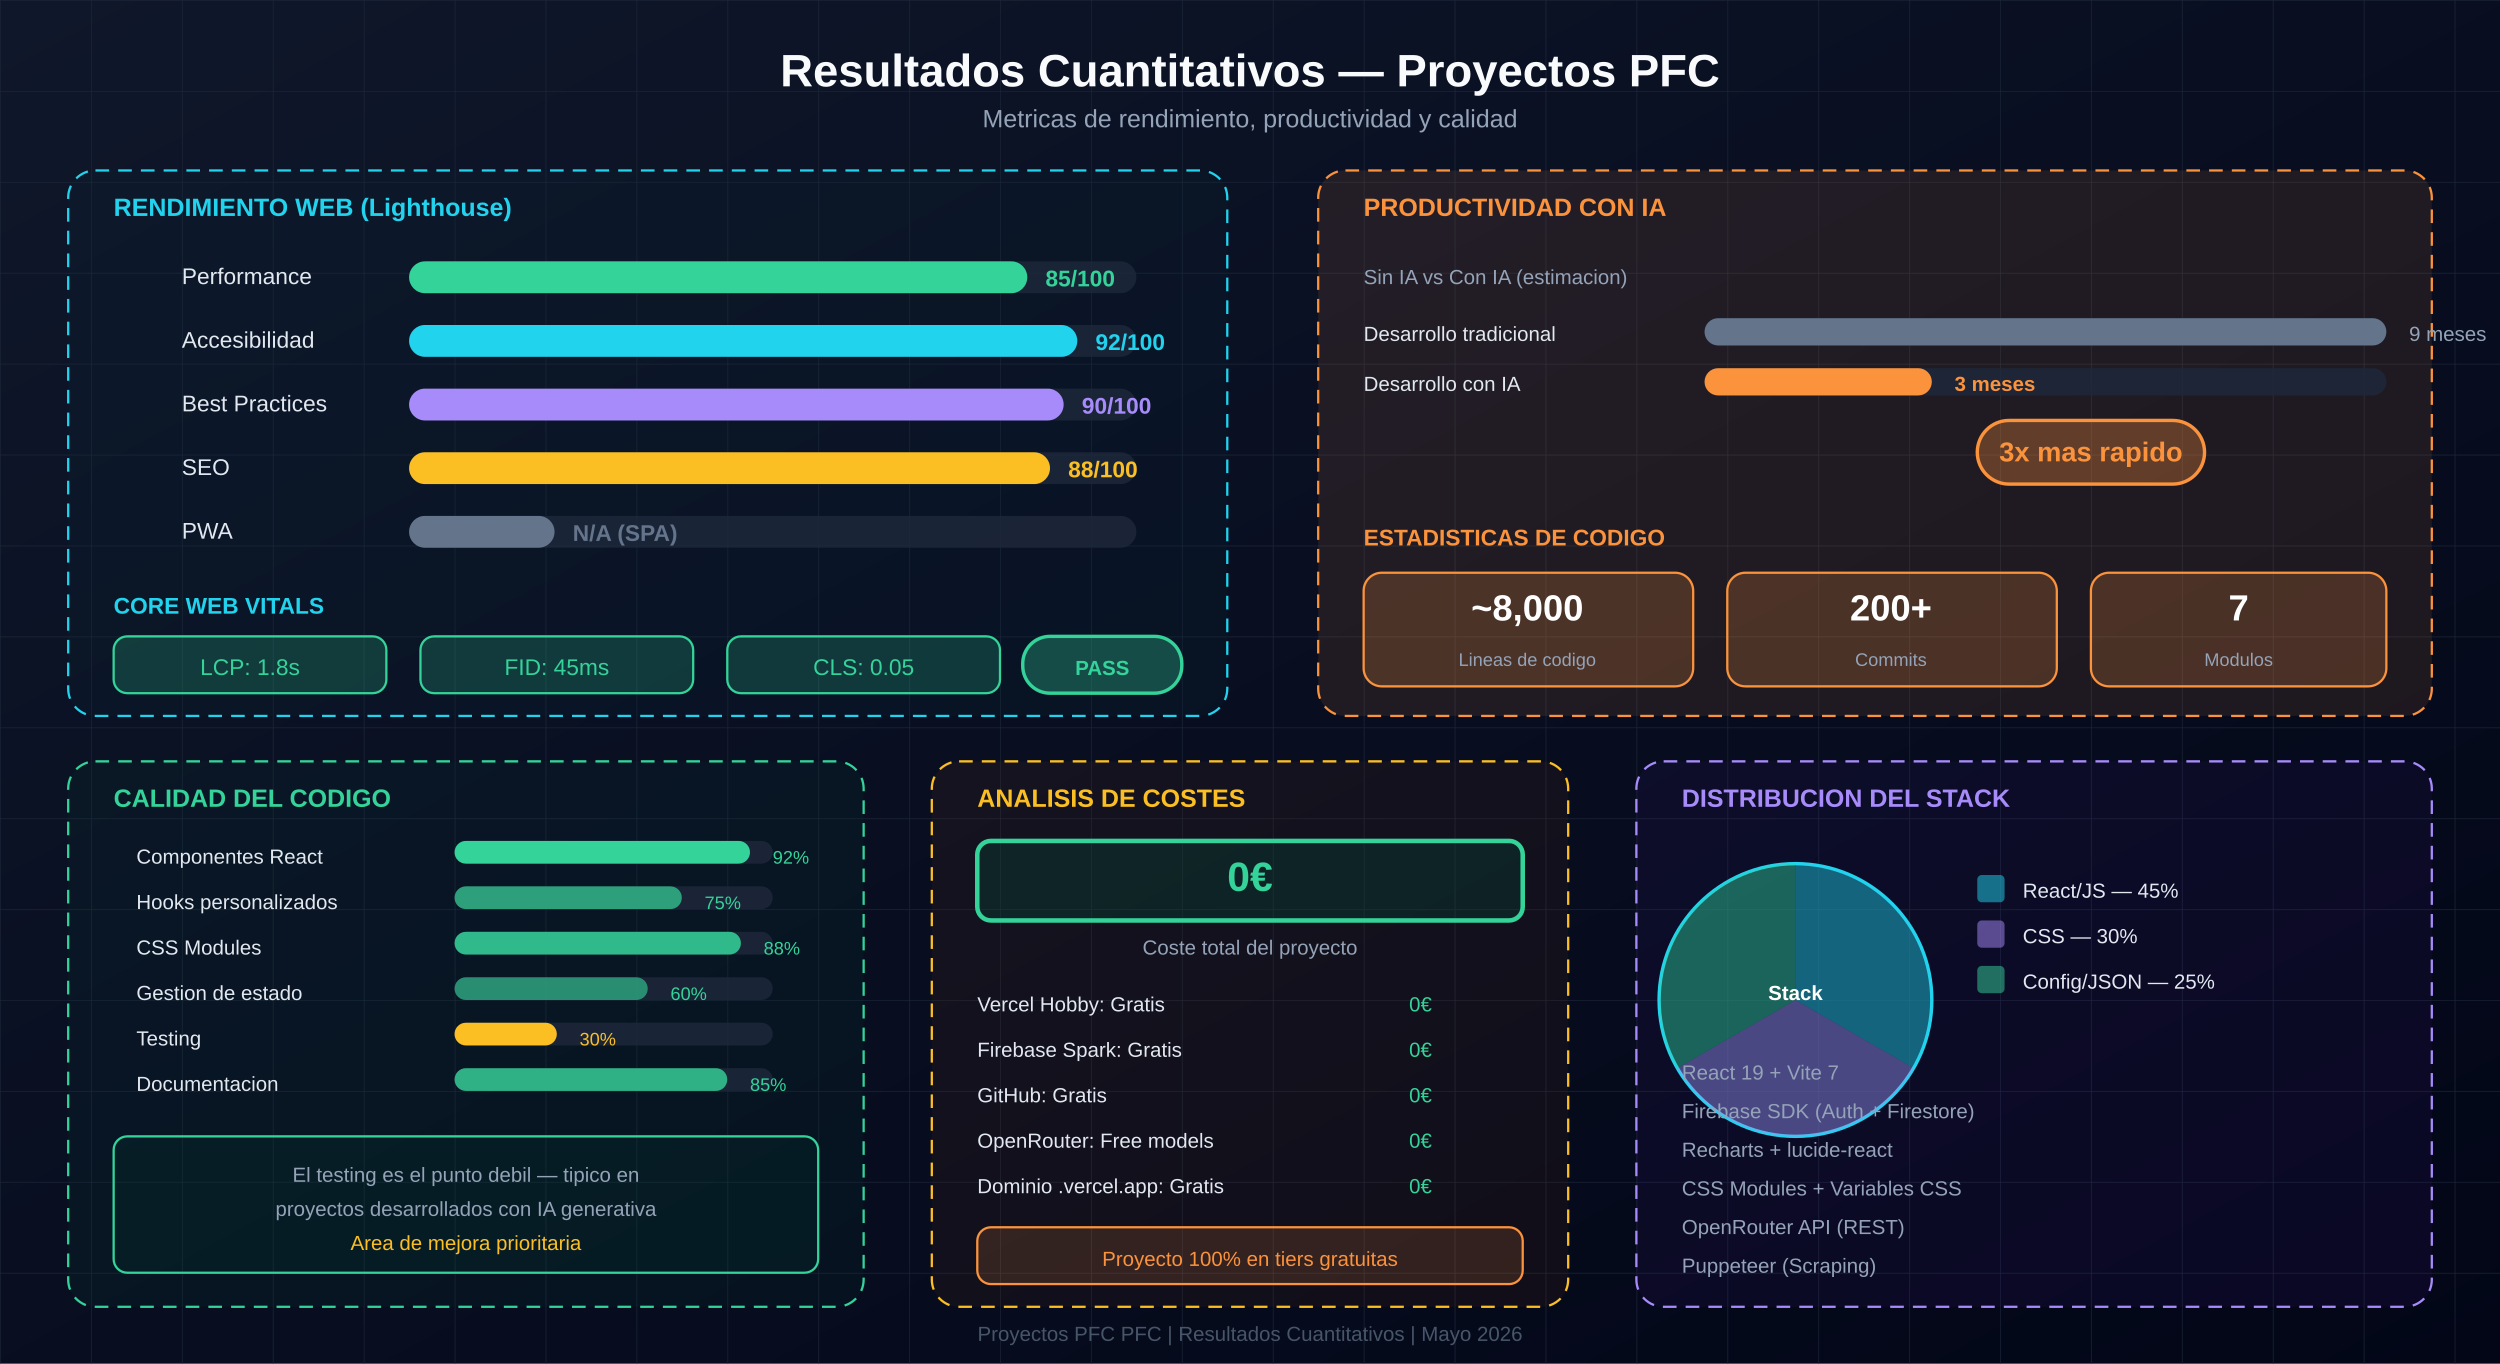
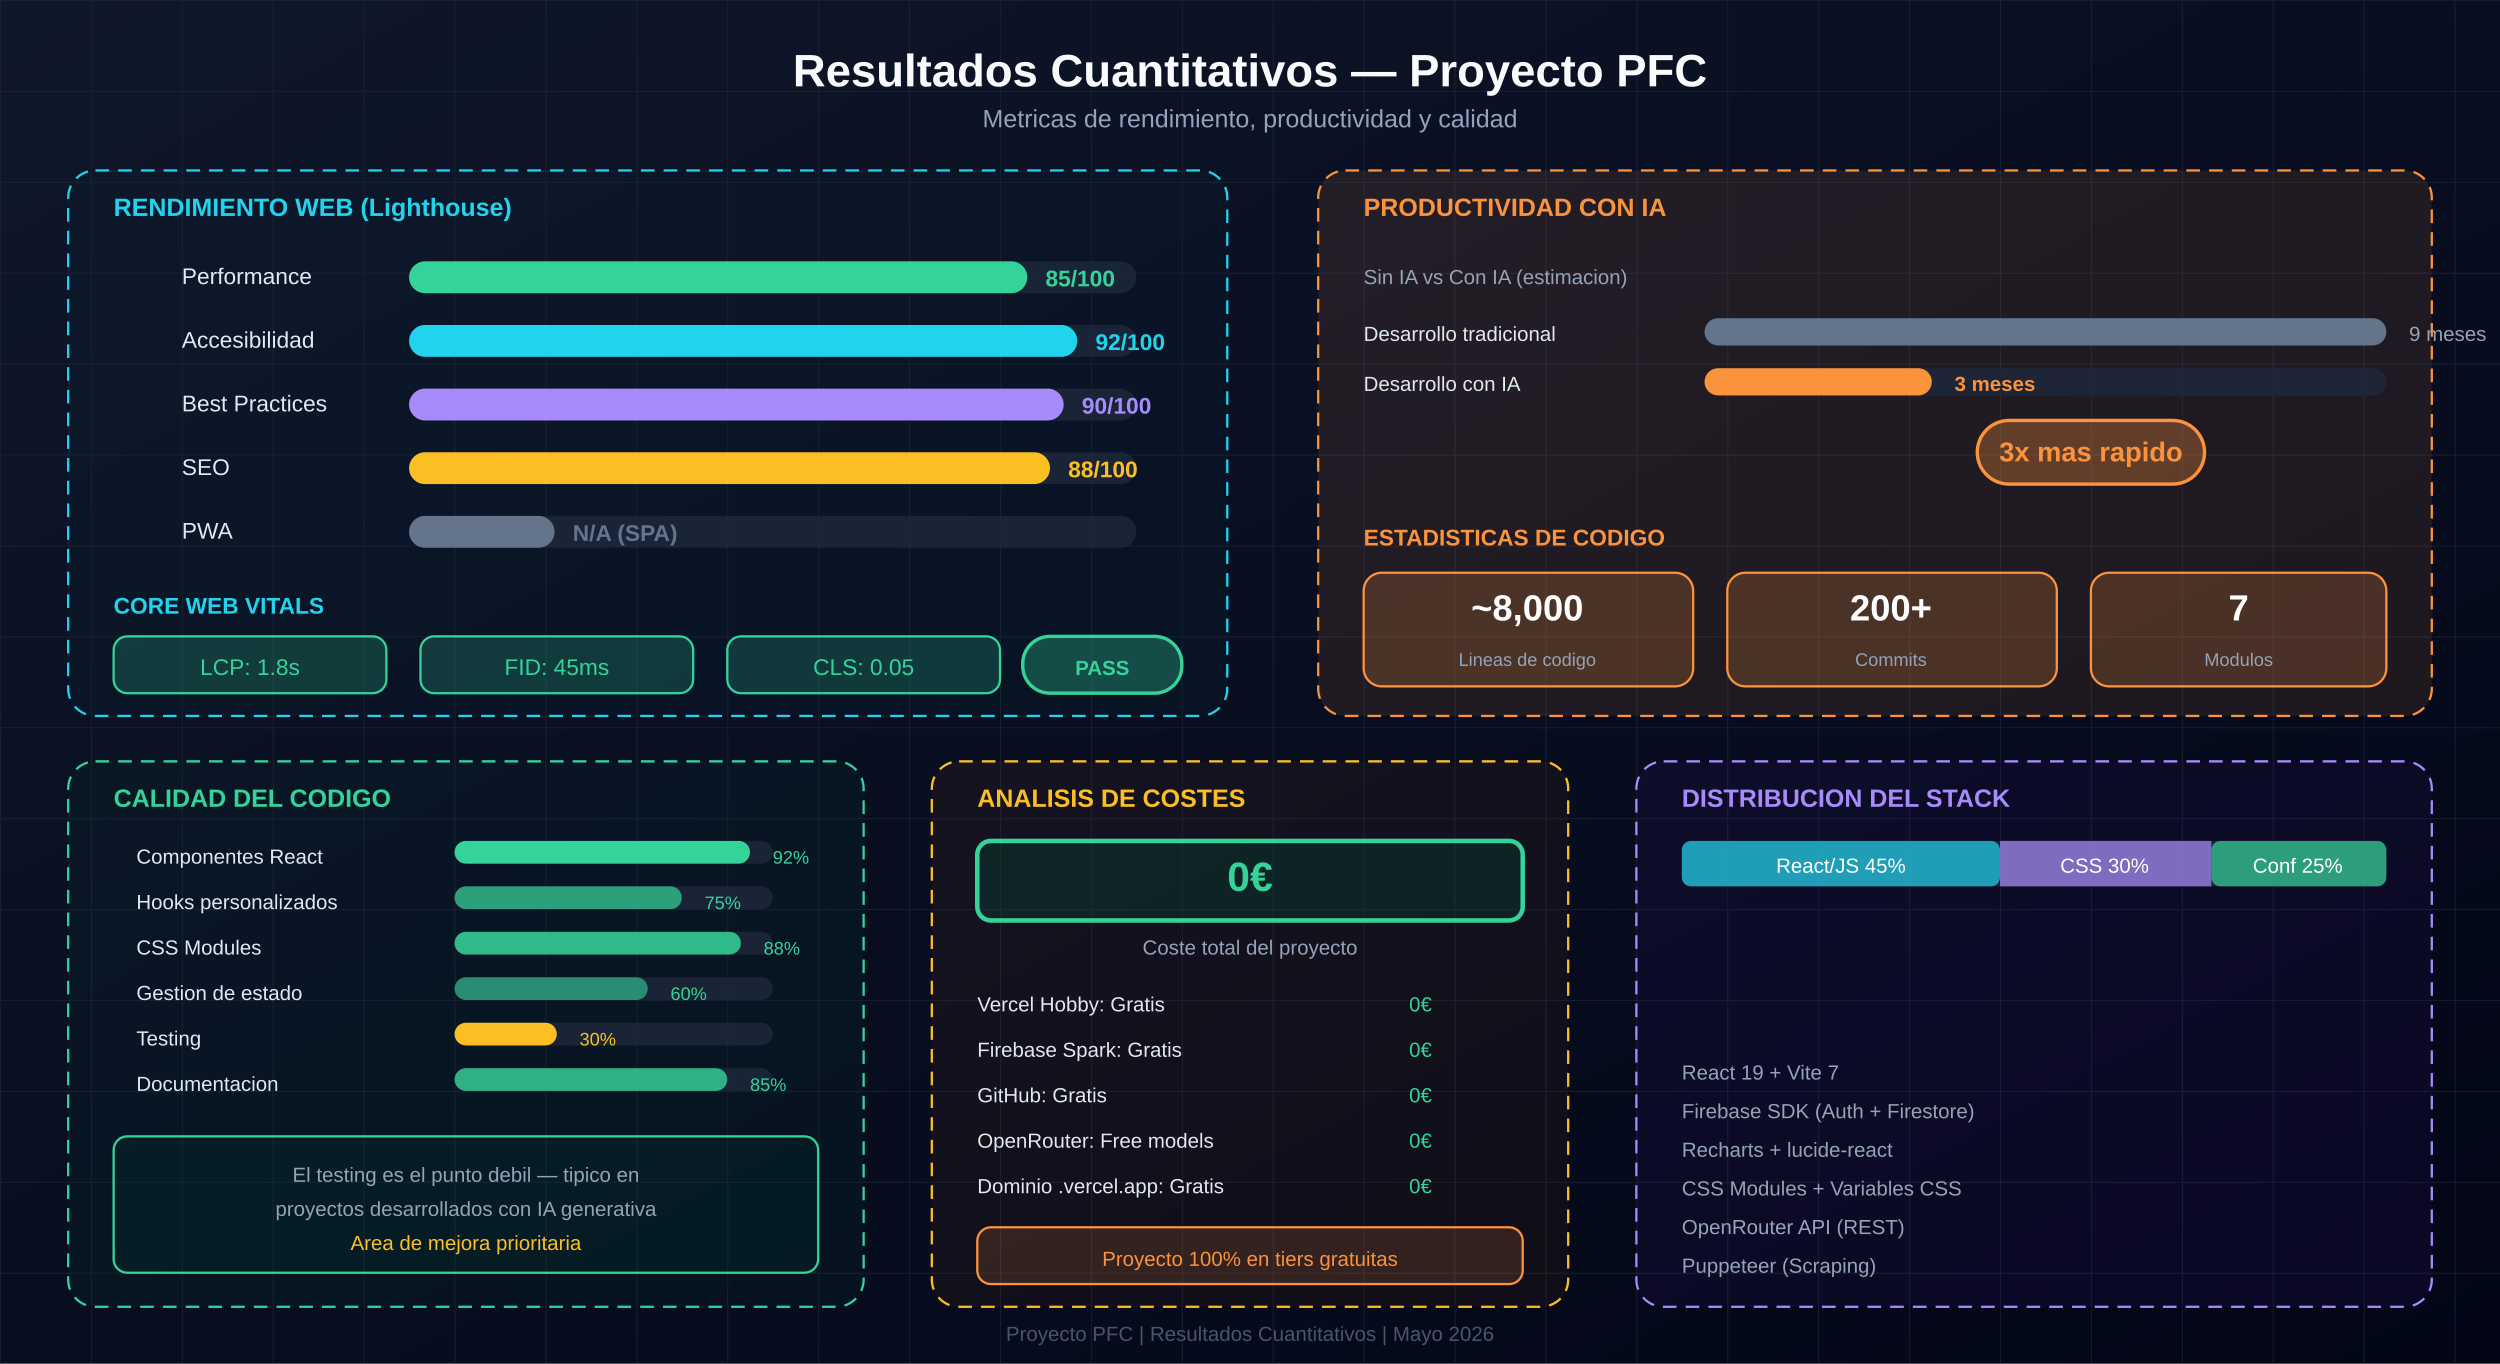
<svg xmlns="http://www.w3.org/2000/svg" viewBox="0 0 1100 600" font-family="'Segoe UI', Arial, sans-serif">
  <defs>
    <linearGradient id="bg" x1="0%" y1="0%" x2="100%" y2="100%">
      <stop offset="0%" style="stop-color:#0f172a" />
      <stop offset="100%" style="stop-color:#020617" />
    </linearGradient>
    <pattern id="grid" width="40" height="40" patternUnits="userSpaceOnUse">
      <path d="M 40 0 L 0 0 0 40" fill="none" stroke="#1e293b" stroke-width="0.5" />
    </pattern>
    <marker id="arrow" markerWidth="10" markerHeight="7" refX="9" refY="3.5" orient="auto">
      <polygon points="0 0, 10 3.5, 0 7" fill="#64748b" />
    </marker>
  </defs>
  <rect width="1100" height="600" fill="url(#bg)" />
  <rect width="1100" height="600" fill="url(#grid)" />
-   <text x="550" y="38" fill="#f8fafc" font-size="20" font-weight="700" text-anchor="middle">Resultados Cuantitativos — Proyectos PFC</text>
+   <text x="550" y="38" fill="#f8fafc" font-size="20" font-weight="700" text-anchor="middle">Resultados Cuantitativos — Proyecto PFC</text>
  <text x="550" y="56" fill="#94a3b8" font-size="11" text-anchor="middle">Metricas de rendimiento, productividad y calidad</text>
  <rect x="30" y="75" width="510" height="240" rx="12" fill="rgba(8, 51, 68, 0.1)" stroke="#22d3ee" stroke-width="1" stroke-dasharray="6,4" />
  <text x="50" y="95" fill="#22d3ee" font-size="11" font-weight="600">RENDIMIENTO WEB (Lighthouse)</text>
  <text x="80" y="125" fill="#e2e8f0" font-size="10">Performance</text>
  <rect x="180" y="115" width="320" height="14" rx="7" fill="rgba(30, 41, 59, 0.8)" />
  <rect x="180" y="115" width="272" height="14" rx="7" fill="#34d399" />
  <text x="460" y="126" fill="#34d399" font-size="10" font-weight="600">85/100</text>
  <text x="80" y="153" fill="#e2e8f0" font-size="10">Accesibilidad</text>
  <rect x="180" y="143" width="320" height="14" rx="7" fill="rgba(30, 41, 59, 0.8)" />
  <rect x="180" y="143" width="294" height="14" rx="7" fill="#22d3ee" />
  <text x="482" y="154" fill="#22d3ee" font-size="10" font-weight="600">92/100</text>
  <text x="80" y="181" fill="#e2e8f0" font-size="10">Best Practices</text>
  <rect x="180" y="171" width="320" height="14" rx="7" fill="rgba(30, 41, 59, 0.8)" />
  <rect x="180" y="171" width="288" height="14" rx="7" fill="#a78bfa" />
  <text x="476" y="182" fill="#a78bfa" font-size="10" font-weight="600">90/100</text>
  <text x="80" y="209" fill="#e2e8f0" font-size="10">SEO</text>
  <rect x="180" y="199" width="320" height="14" rx="7" fill="rgba(30, 41, 59, 0.8)" />
  <rect x="180" y="199" width="282" height="14" rx="7" fill="#fbbf24" />
  <text x="470" y="210" fill="#fbbf24" font-size="10" font-weight="600">88/100</text>
  <text x="80" y="237" fill="#e2e8f0" font-size="10">PWA</text>
  <rect x="180" y="227" width="320" height="14" rx="7" fill="rgba(30, 41, 59, 0.8)" />
  <rect x="180" y="227" width="64" height="14" rx="7" fill="#64748b" />
  <text x="252" y="238" fill="#64748b" font-size="10" font-weight="600">N/A (SPA)</text>
  <text x="50" y="270" fill="#22d3ee" font-size="10" font-weight="600">CORE WEB VITALS</text>
  <rect x="50" y="280" width="120" height="25" rx="6" fill="rgba(52, 211, 153, 0.2)" stroke="#34d399" stroke-width="1" />
  <text x="110" y="297" fill="#34d399" font-size="10" text-anchor="middle">LCP: 1.8s</text>
  <rect x="185" y="280" width="120" height="25" rx="6" fill="rgba(52, 211, 153, 0.2)" stroke="#34d399" stroke-width="1" />
  <text x="245" y="297" fill="#34d399" font-size="10" text-anchor="middle">FID: 45ms</text>
  <rect x="320" y="280" width="120" height="25" rx="6" fill="rgba(52, 211, 153, 0.2)" stroke="#34d399" stroke-width="1" />
  <text x="380" y="297" fill="#34d399" font-size="10" text-anchor="middle">CLS: 0.05</text>
  <rect x="450" y="280" width="70" height="25" rx="12" fill="rgba(52, 211, 153, 0.3)" stroke="#34d399" stroke-width="1.5" />
  <text x="485" y="297" fill="#34d399" font-size="9" font-weight="700" text-anchor="middle">PASS</text>
  <rect x="580" y="75" width="490" height="240" rx="12" fill="rgba(251, 146, 60, 0.1)" stroke="#fb923c" stroke-width="1" stroke-dasharray="6,4" />
  <text x="600" y="95" fill="#fb923c" font-size="11" font-weight="600">PRODUCTIVIDAD CON IA</text>
  <text x="600" y="125" fill="#94a3b8" font-size="9">Sin IA vs Con IA (estimacion)</text>
  <text x="600" y="150" fill="#e2e8f0" font-size="9">Desarrollo tradicional</text>
  <rect x="750" y="140" width="300" height="12" rx="6" fill="rgba(30, 41, 59, 0.8)" />
  <rect x="750" y="140" width="300" height="12" rx="6" fill="#64748b" />
  <text x="1060" y="150" fill="#94a3b8" font-size="9">9 meses</text>
  <text x="600" y="172" fill="#e2e8f0" font-size="9">Desarrollo con IA</text>
  <rect x="750" y="162" width="300" height="12" rx="6" fill="rgba(30, 41, 59, 0.8)" />
  <rect x="750" y="162" width="100" height="12" rx="6" fill="#fb923c" />
  <text x="860" y="172" fill="#fb923c" font-size="9" font-weight="600">3 meses</text>
  <rect x="870" y="185" width="100" height="28" rx="14" fill="rgba(251, 146, 60, 0.3)" stroke="#fb923c" stroke-width="1.5" />
  <text x="920" y="203" fill="#fb923c" font-size="12" font-weight="700" text-anchor="middle">3x mas rapido</text>
  <text x="600" y="240" fill="#fb923c" font-size="10" font-weight="600">ESTADISTICAS DE CODIGO</text>
  <rect x="600" y="252" width="145" height="50" rx="8" fill="rgba(251, 146, 60, 0.2)" stroke="#fb923c" stroke-width="1" />
  <text x="672" y="273" fill="white" font-size="16" font-weight="700" text-anchor="middle">~8,000</text>
  <text x="672" y="293" fill="#94a3b8" font-size="8" text-anchor="middle">Lineas de codigo</text>
  <rect x="760" y="252" width="145" height="50" rx="8" fill="rgba(251, 146, 60, 0.2)" stroke="#fb923c" stroke-width="1" />
  <text x="832" y="273" fill="white" font-size="16" font-weight="700" text-anchor="middle">200+</text>
  <text x="832" y="293" fill="#94a3b8" font-size="8" text-anchor="middle">Commits</text>
  <rect x="920" y="252" width="130" height="50" rx="8" fill="rgba(251, 146, 60, 0.2)" stroke="#fb923c" stroke-width="1" />
  <text x="985" y="273" fill="white" font-size="16" font-weight="700" text-anchor="middle">7</text>
  <text x="985" y="293" fill="#94a3b8" font-size="8" text-anchor="middle">Modulos</text>
  <rect x="30" y="335" width="350" height="240" rx="12" fill="rgba(6, 78, 59, 0.1)" stroke="#34d399" stroke-width="1" stroke-dasharray="6,4" />
  <text x="50" y="355" fill="#34d399" font-size="11" font-weight="600">CALIDAD DEL CODIGO</text>
  <text x="60" y="380" fill="#e2e8f0" font-size="9">Componentes React</text>
  <rect x="200" y="370" width="140" height="10" rx="5" fill="rgba(30, 41, 59, 0.8)" />
  <rect x="200" y="370" width="130" height="10" rx="5" fill="#34d399" />
  <text x="340" y="380" fill="#34d399" font-size="8">92%</text>
  <text x="60" y="400" fill="#e2e8f0" font-size="9">Hooks personalizados</text>
  <rect x="200" y="390" width="140" height="10" rx="5" fill="rgba(30, 41, 59, 0.8)" />
  <rect x="200" y="390" width="100" height="10" rx="5" fill="#34d399" opacity="0.7" />
  <text x="310" y="400" fill="#34d399" font-size="8">75%</text>
  <text x="60" y="420" fill="#e2e8f0" font-size="9">CSS Modules</text>
  <rect x="200" y="410" width="140" height="10" rx="5" fill="rgba(30, 41, 59, 0.8)" />
  <rect x="200" y="410" width="126" height="10" rx="5" fill="#34d399" opacity="0.85" />
  <text x="336" y="420" fill="#34d399" font-size="8">88%</text>
  <text x="60" y="440" fill="#e2e8f0" font-size="9">Gestion de estado</text>
  <rect x="200" y="430" width="140" height="10" rx="5" fill="rgba(30, 41, 59, 0.8)" />
  <rect x="200" y="430" width="85" height="10" rx="5" fill="#34d399" opacity="0.6" />
  <text x="295" y="440" fill="#34d399" font-size="8">60%</text>
  <text x="60" y="460" fill="#e2e8f0" font-size="9">Testing</text>
  <rect x="200" y="450" width="140" height="10" rx="5" fill="rgba(30, 41, 59, 0.8)" />
  <rect x="200" y="450" width="45" height="10" rx="5" fill="#fbbf24" />
  <text x="255" y="460" fill="#fbbf24" font-size="8">30%</text>
  <text x="60" y="480" fill="#e2e8f0" font-size="9">Documentacion</text>
  <rect x="200" y="470" width="140" height="10" rx="5" fill="rgba(30, 41, 59, 0.8)" />
  <rect x="200" y="470" width="120" height="10" rx="5" fill="#34d399" opacity="0.8" />
  <text x="330" y="480" fill="#34d399" font-size="8">85%</text>
  <rect x="50" y="500" width="310" height="60" rx="6" fill="rgba(6, 78, 59, 0.15)" stroke="#34d399" stroke-width="1" />
  <text x="205" y="520" fill="#94a3b8" font-size="9" text-anchor="middle">El testing es el punto debil — tipico en</text>
  <text x="205" y="535" fill="#94a3b8" font-size="9" text-anchor="middle">proyectos desarrollados con IA generativa</text>
  <text x="205" y="550" fill="#fbbf24" font-size="9" text-anchor="middle">Area de mejora prioritaria</text>
  <rect x="410" y="335" width="280" height="240" rx="12" fill="rgba(120, 53, 15, 0.1)" stroke="#fbbf24" stroke-width="1" stroke-dasharray="6,4" />
  <text x="430" y="355" fill="#fbbf24" font-size="11" font-weight="600">ANALISIS DE COSTES</text>
  <rect x="430" y="370" width="240" height="35" rx="6" fill="rgba(6, 78, 59, 0.3)" stroke="#34d399" stroke-width="2" />
  <text x="550" y="392" fill="#34d399" font-size="18" font-weight="700" text-anchor="middle">0€</text>
  <text x="550" y="420" fill="#94a3b8" font-size="9" text-anchor="middle">Coste total del proyecto</text>
  <text x="430" y="445" fill="#e2e8f0" font-size="9">Vercel Hobby: Gratis</text>
  <text x="620" y="445" fill="#34d399" font-size="9">0€</text>
  <text x="430" y="465" fill="#e2e8f0" font-size="9">Firebase Spark: Gratis</text>
  <text x="620" y="465" fill="#34d399" font-size="9">0€</text>
  <text x="430" y="485" fill="#e2e8f0" font-size="9">GitHub: Gratis</text>
  <text x="620" y="485" fill="#34d399" font-size="9">0€</text>
  <text x="430" y="505" fill="#e2e8f0" font-size="9">OpenRouter: Free models</text>
  <text x="620" y="505" fill="#34d399" font-size="9">0€</text>
  <text x="430" y="525" fill="#e2e8f0" font-size="9">Dominio .vercel.app: Gratis</text>
  <text x="620" y="525" fill="#34d399" font-size="9">0€</text>
  <rect x="430" y="540" width="240" height="25" rx="6" fill="rgba(251, 146, 60, 0.15)" stroke="#fb923c" stroke-width="1" />
  <text x="550" y="557" fill="#fb923c" font-size="9" text-anchor="middle">Proyecto 100% en tiers gratuitas</text>
  <rect x="720" y="335" width="350" height="240" rx="12" fill="rgba(76, 29, 149, 0.1)" stroke="#a78bfa" stroke-width="1" stroke-dasharray="6,4" />
  <text x="740" y="355" fill="#a78bfa" font-size="11" font-weight="600">DISTRIBUCION DEL STACK</text>
-   <circle cx="790" cy="440" r="60" fill="rgba(8, 51, 68, 0.4)" stroke="#22d3ee" stroke-width="1.5" />
-   <path d="M 790 380 A 60 60 0 0 1 842 470 L 790 440 Z" fill="#22d3ee" opacity="0.4" />
-   <path d="M 842 470 A 60 60 0 0 1 738 470 L 790 440 Z" fill="#a78bfa" opacity="0.4" />
-   <path d="M 738 470 A 60 60 0 0 1 790 380 L 790 440 Z" fill="#34d399" opacity="0.4" />
-   <text x="790" y="440" fill="white" font-size="9" font-weight="600" text-anchor="middle">Stack</text>
-   <rect x="870" y="385" width="12" height="12" rx="2" fill="#22d3ee" opacity="0.5" />
-   <text x="890" y="395" fill="#e2e8f0" font-size="9">React/JS — 45%</text>
-   <rect x="870" y="405" width="12" height="12" rx="2" fill="#a78bfa" opacity="0.5" />
-   <text x="890" y="415" fill="#e2e8f0" font-size="9">CSS — 30%</text>
-   <rect x="870" y="425" width="12" height="12" rx="2" fill="#34d399" opacity="0.5" />
-   <text x="890" y="435" fill="#e2e8f0" font-size="9">Config/JSON — 25%</text>
+   <rect x="740" y="370" width="310" height="20" rx="4" fill="rgba(30, 41, 59, 0.8)" />
+   <rect x="740" y="370" width="140" height="20" rx="4" fill="#22d3ee" opacity="0.7" />
+   <rect x="880" y="370" width="93" height="20" rx="0" fill="#a78bfa" opacity="0.7" />
+   <rect x="973" y="370" width="77" height="20" rx="4" fill="#34d399" opacity="0.7" />
+   <text x="810" y="384" fill="white" font-size="9" text-anchor="middle">React/JS 45%</text>
+   <text x="926" y="384" fill="white" font-size="9" text-anchor="middle">CSS 30%</text>
+   <text x="1011" y="384" fill="white" font-size="9" text-anchor="middle">Conf 25%</text>
  <text x="740" y="475" fill="#94a3b8" font-size="9">React 19 + Vite 7</text>
  <text x="740" y="492" fill="#94a3b8" font-size="9">Firebase SDK (Auth + Firestore)</text>
  <text x="740" y="509" fill="#94a3b8" font-size="9">Recharts + lucide-react</text>
  <text x="740" y="526" fill="#94a3b8" font-size="9">CSS Modules + Variables CSS</text>
  <text x="740" y="543" fill="#94a3b8" font-size="9">OpenRouter API (REST)</text>
  <text x="740" y="560" fill="#94a3b8" font-size="9">Puppeteer (Scraping)</text>
-   <text x="550" y="590" fill="#475569" font-size="9" text-anchor="middle">Proyectos PFC PFC | Resultados Cuantitativos | Mayo 2026</text>
+   <text x="550" y="590" fill="#475569" font-size="9" text-anchor="middle">Proyecto PFC | Resultados Cuantitativos | Mayo 2026</text>
</svg>
